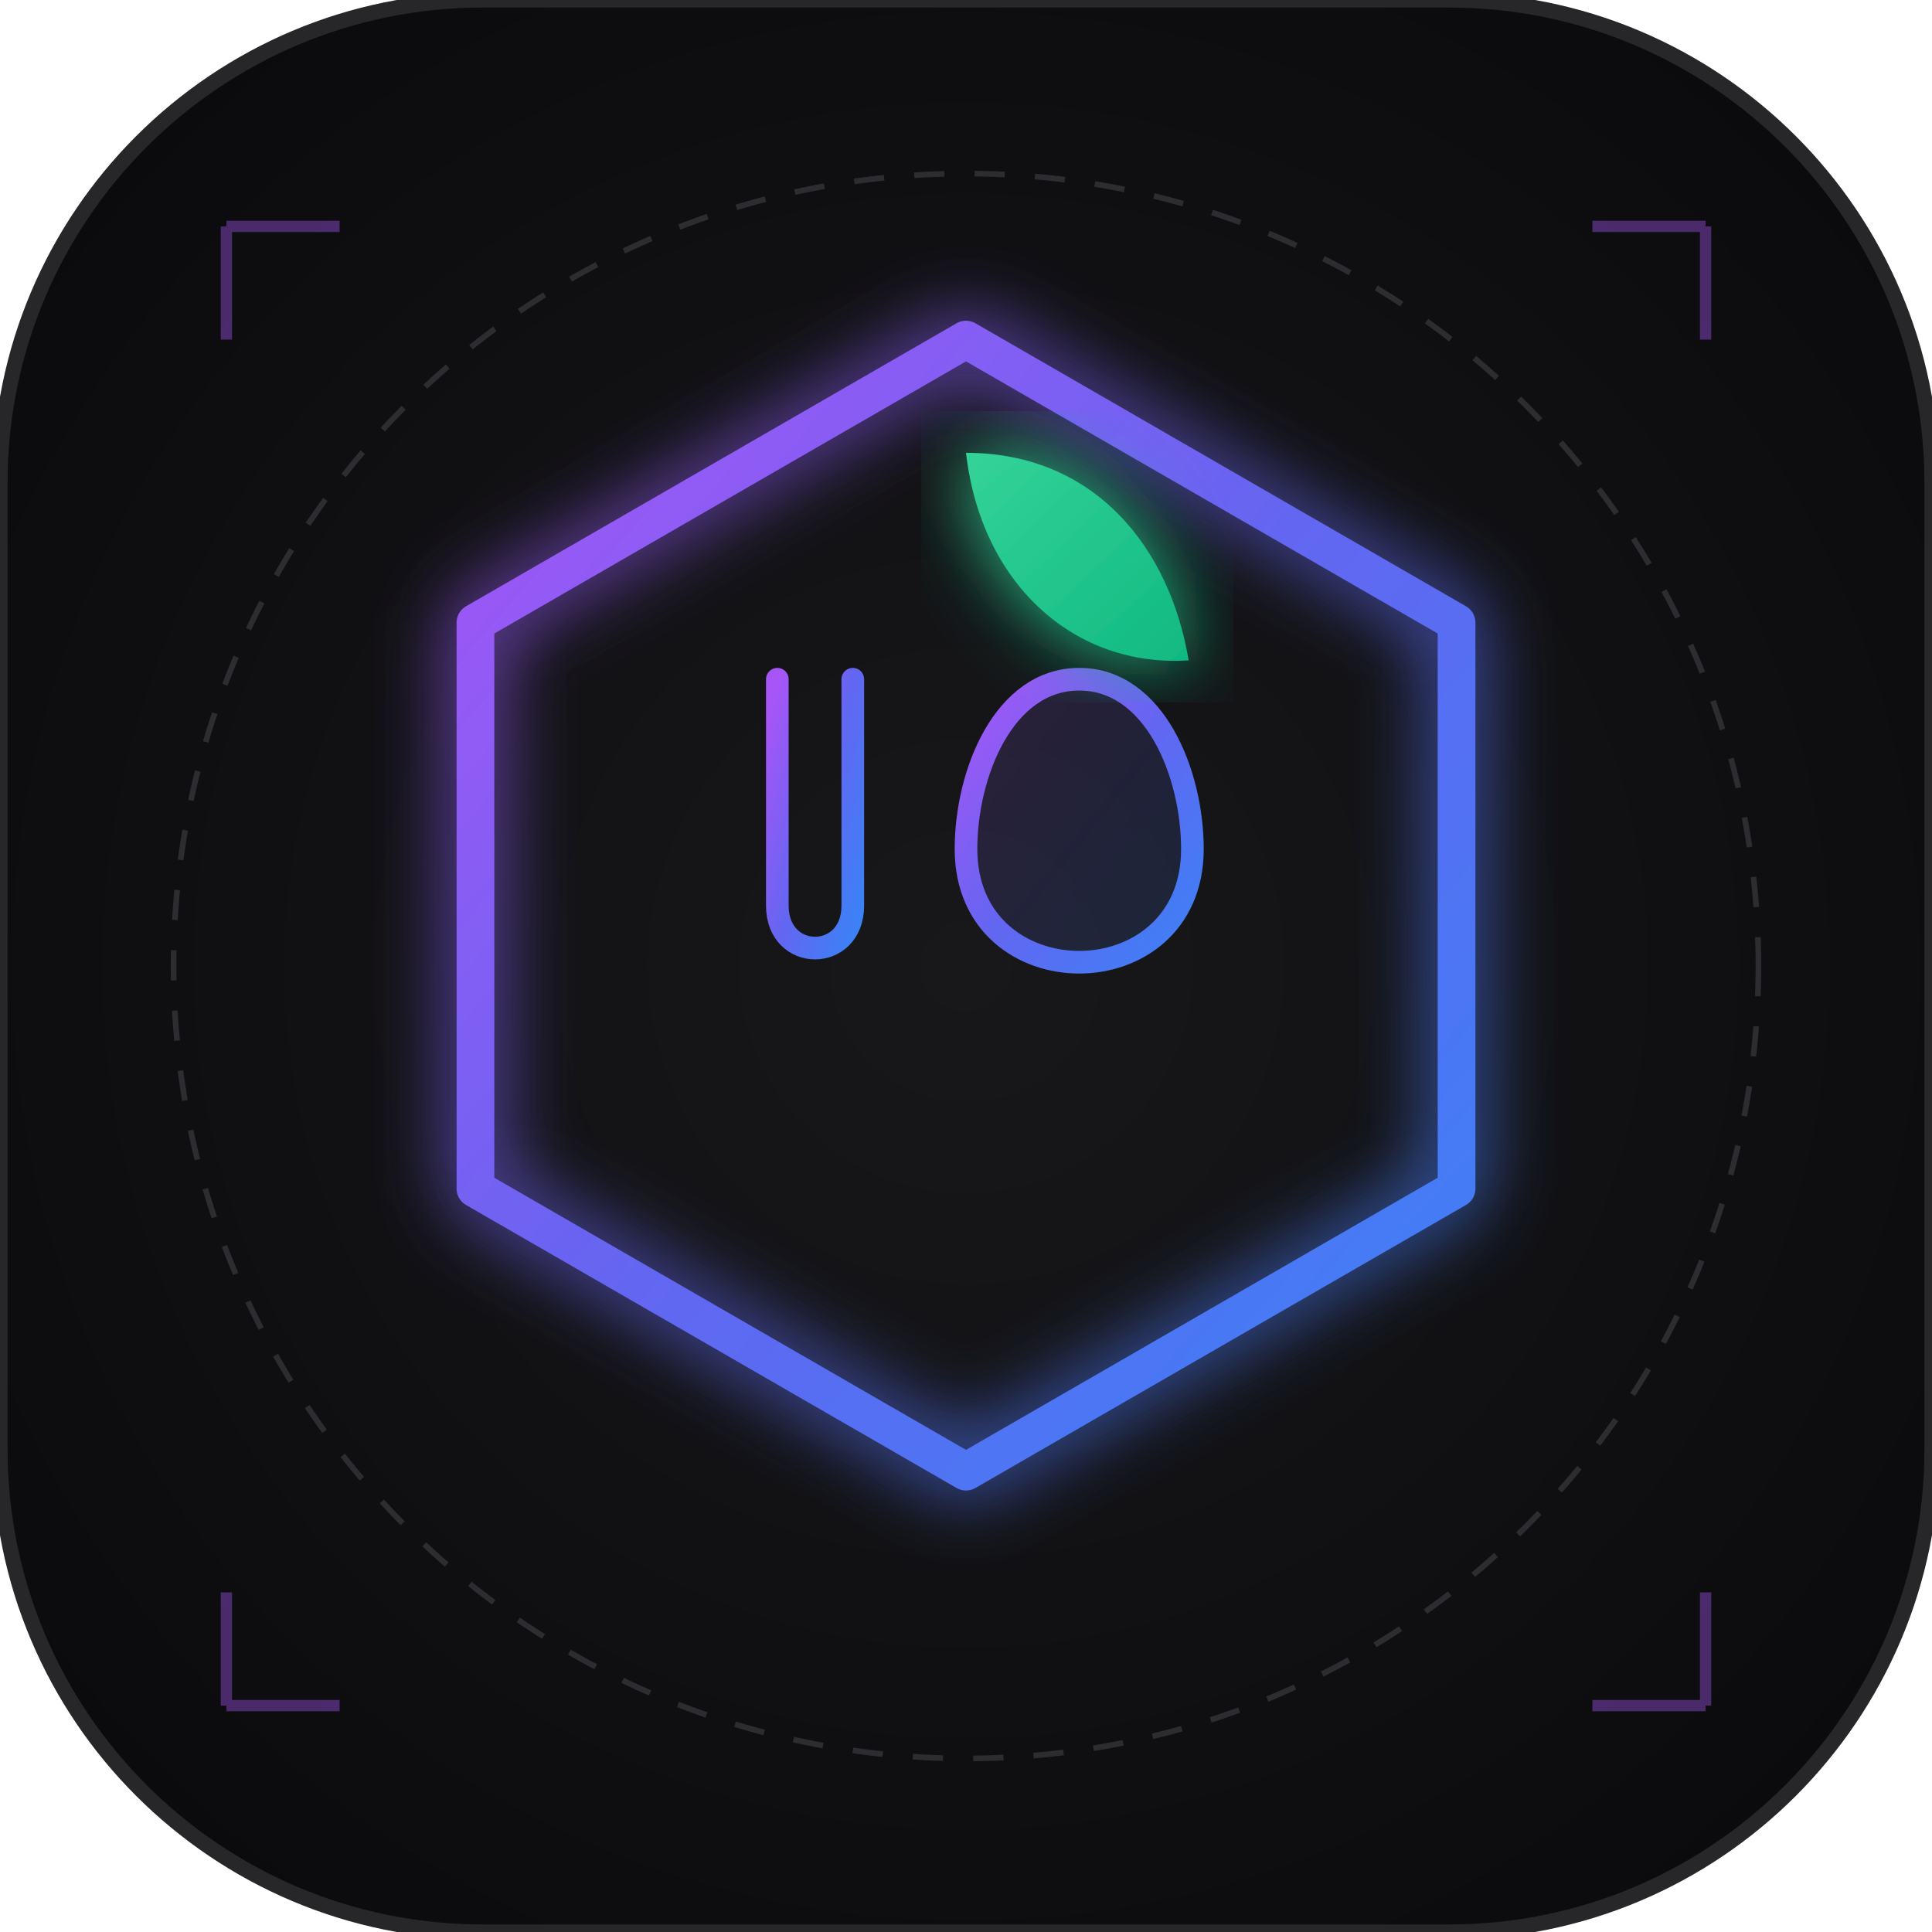
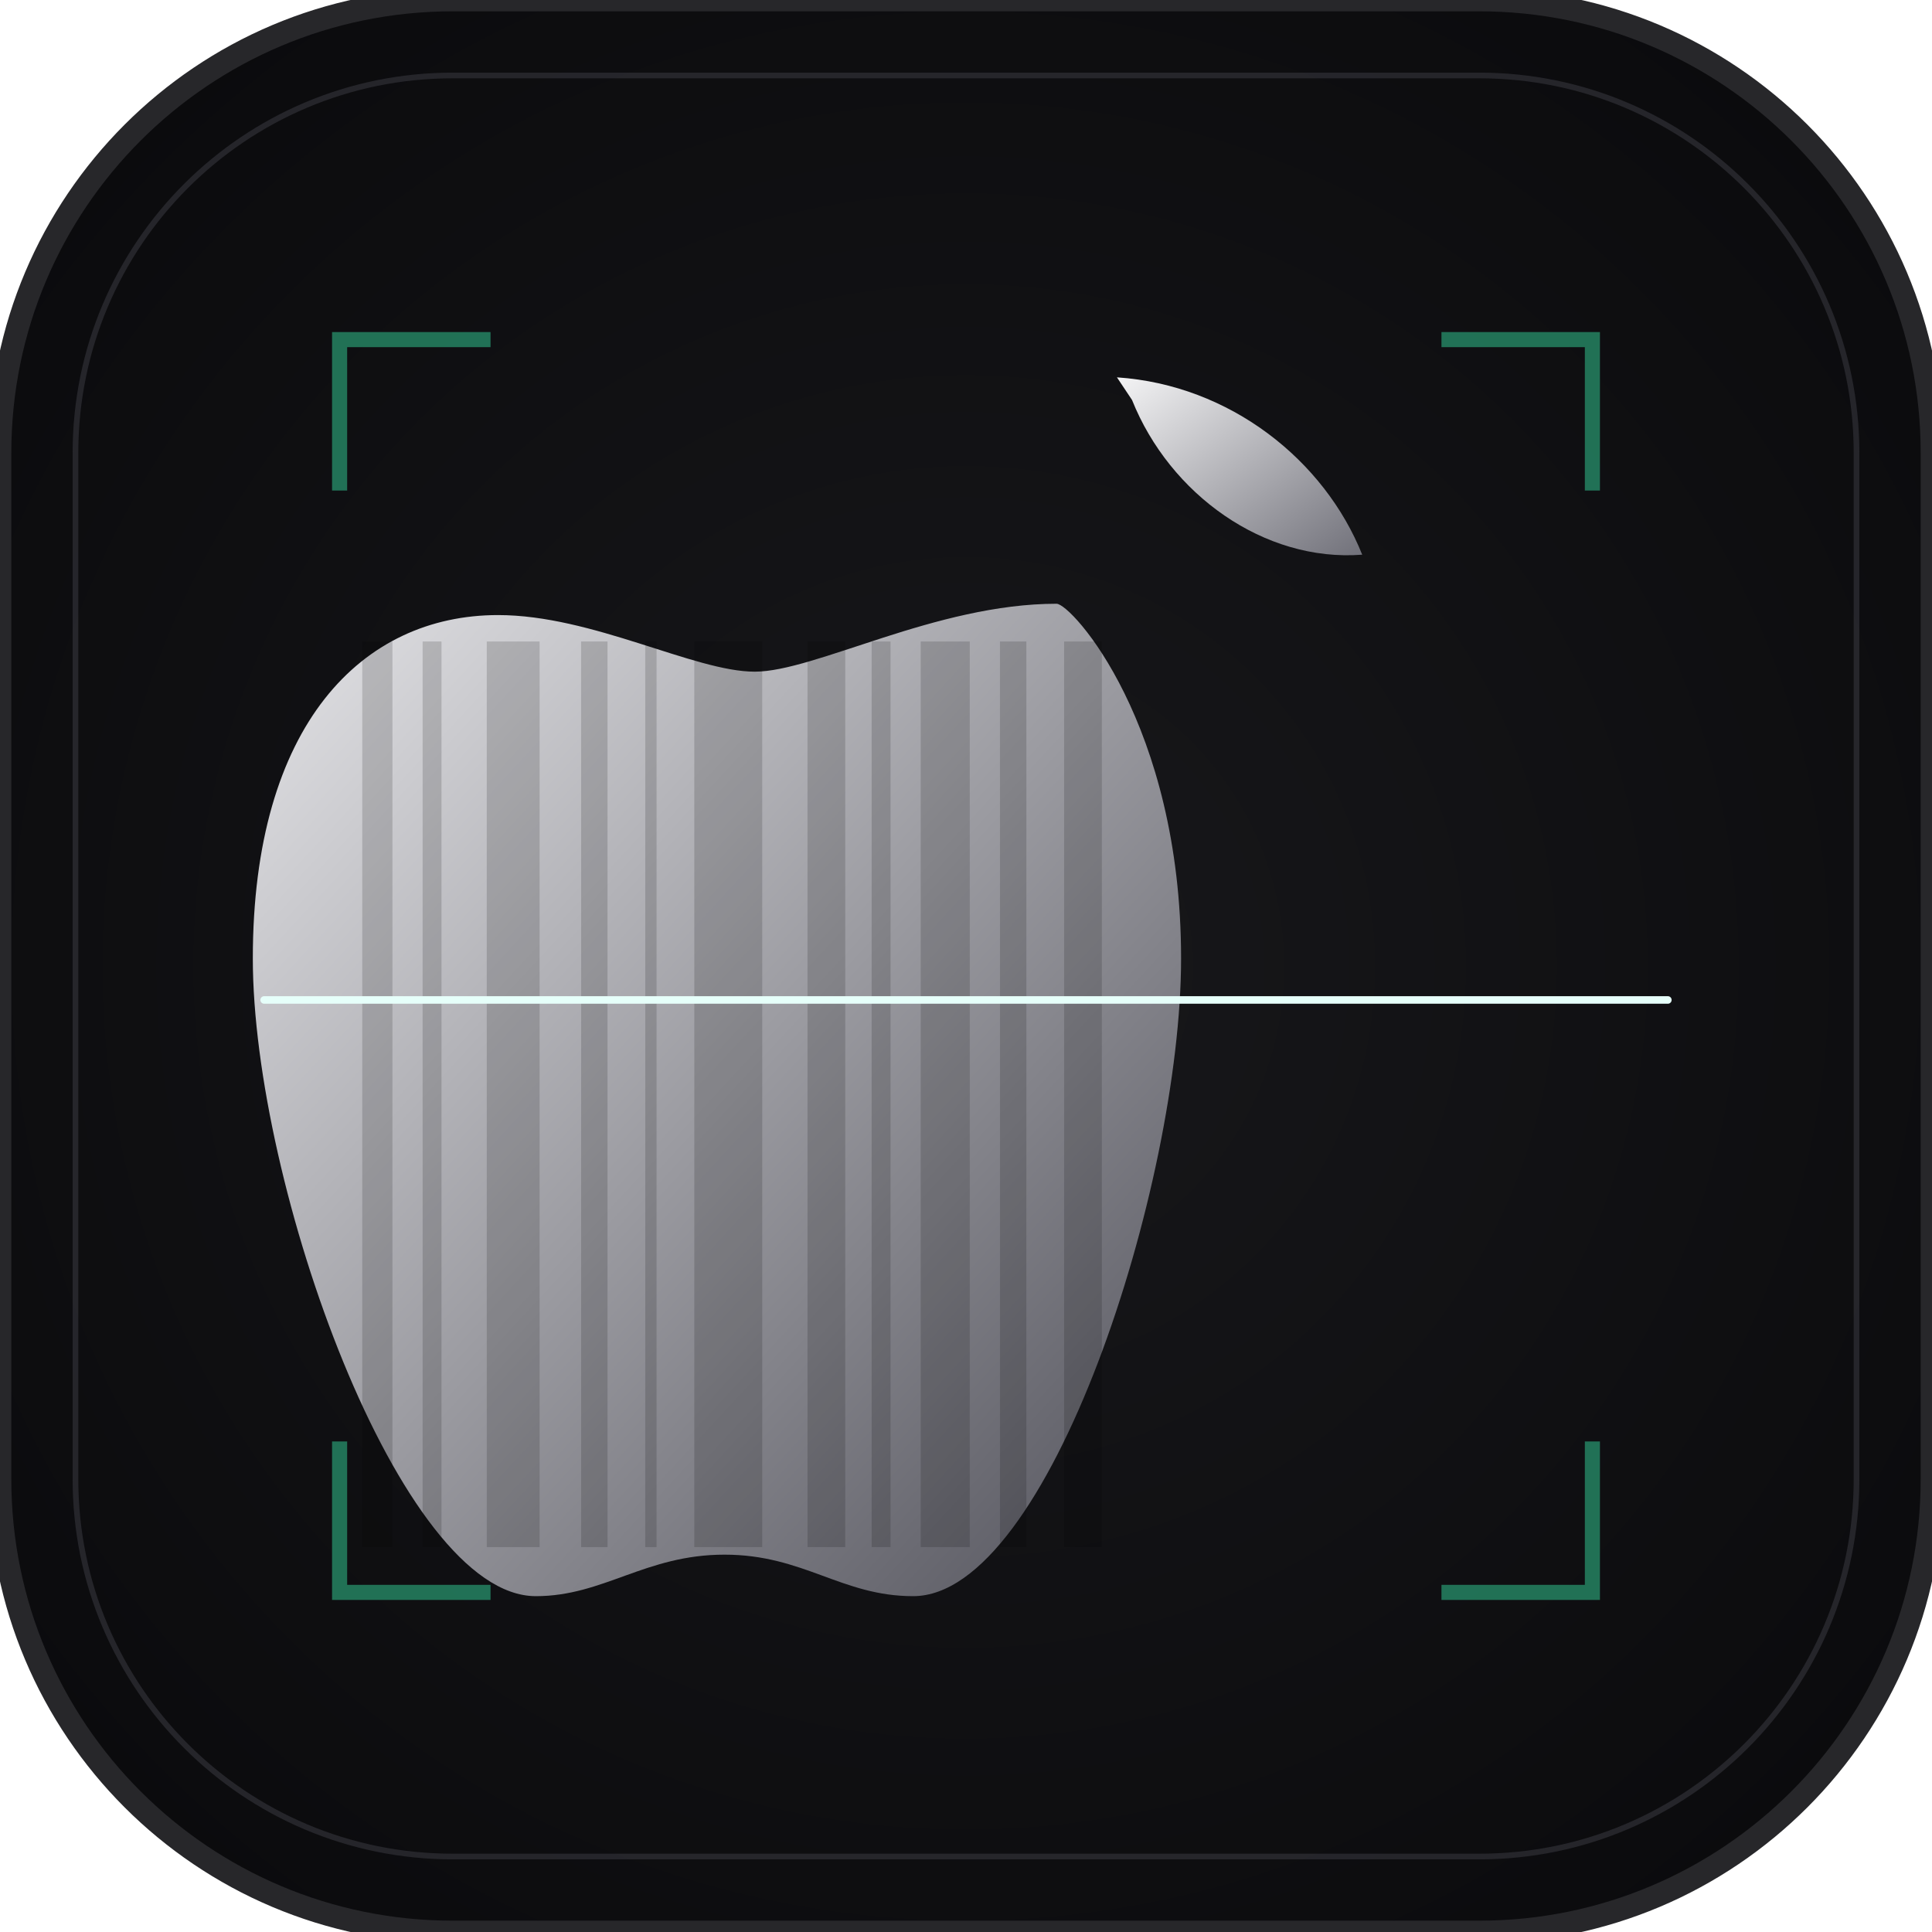
<svg xmlns="http://www.w3.org/2000/svg" viewBox="0 0 512 512" width="512" height="512">
  <defs>
-     <radialGradient id="bg" cx="50%" cy="50%" r="70%">
+     <radialGradient id="bg-grad" cx="50%" cy="50%" r="70%">
      <stop offset="0%" stop-color="#18181b" />
      <stop offset="100%" stop-color="#09090b" />
    </radialGradient>
-     <linearGradient id="neon-grad" x1="0%" y1="0%" x2="100%" y2="100%">
-       <stop offset="0%" stop-color="#a855f7" />
-       <stop offset="50%" stop-color="#6366f1" />
-       <stop offset="100%" stop-color="#3b82f6" />
+     <linearGradient id="apple-grad" x1="0%" y1="0%" x2="100%" y2="100%">
+       <stop offset="0%" stop-color="#e4e4e7" />
+       <stop offset="100%" stop-color="#52525b" />
    </linearGradient>
-     <linearGradient id="accent-grad" x1="0%" y1="0%" x2="100%" y2="100%">
-       <stop offset="0%" stop-color="#34d399" />
-       <stop offset="100%" stop-color="#10b981" />
+     <linearGradient id="leaf-grad" x1="0%" y1="0%" x2="100%" y2="100%">
+       <stop offset="0%" stop-color="#f4f4f5" />
+       <stop offset="100%" stop-color="#71717a" />
    </linearGradient>
-     <filter id="glow" x="-20%" y="-20%" width="140%" height="140%">
-       <feGaussianBlur stdDeviation="10" result="blur" />
+     <filter id="laser-glow" x="-20%" y="-20%" width="140%" height="140%">
+       <feGaussianBlur stdDeviation="8" result="blur" />
      <feMerge>
        <feMergeNode in="blur" />
        <feMergeNode in="SourceGraphic" />
      </feMerge>
    </filter>
  </defs>
-   <rect width="512" height="512" rx="128" fill="url(#bg)" stroke="#27272a" stroke-width="4" />
-   <circle cx="256" cy="256" r="210" fill="none" stroke="#3f3f46" stroke-width="1.5" stroke-dasharray="8 8" opacity="0.6" />
-   <path d="M256 90             L386 165             V315             L256 390             L126 315             V165 Z" fill="none" stroke="url(#neon-grad)" stroke-width="10" stroke-linejoin="round" filter="url(#glow)" />
-   <g transform="translate(186, 170)">
-     <path d="M20 10               V70               C20 85 40 85 40 70               V10" fill="none" stroke="url(#neon-grad)" stroke-width="6" stroke-linecap="round" />
-     <line x1="30" y1="10" x2="30" y2="50" stroke="url(#neon-grad)" stroke-width="6" stroke-linecap="round" />
-     <path d="M30 80 V130" stroke="url(#neon-grad)" stroke-width="8" stroke-linecap="round" />
-     <path d="M100 10               C80 10 70 35 70 55               C70 75 85 85 100 85               C115 85 130 75 130 55               C130 35 120 10 100 10 Z" fill="url(#neon-grad)" opacity="0.15" />
-     <path d="M100 10               C80 10 70 35 70 55               C70 75 85 85 100 85               C115 85 130 75 130 55               C130 35 120 10 100 10" fill="none" stroke="url(#neon-grad)" stroke-width="6" stroke-linejoin="round" />
-     <path d="M100 85 V130" stroke="url(#neon-grad)" stroke-width="8" stroke-linecap="round" />
+   <rect width="512" height="512" rx="120" fill="url(#bg-grad)" stroke="#27272a" stroke-width="6" />
+   <rect x="20" y="20" width="472" height="472" rx="100" fill="none" stroke="#3f3f46" stroke-width="1.5" stroke-opacity="0.5" />
+   <g transform="translate(106, 60)">
+     <path d="M190 40 C220 42 245 62 255 87 C229 89 204 71 194 46 Z" fill="url(#leaf-grad)" />
+     <path d="M174 100               C142 100 110 118 94 118               C78 118 51 103 26 103               C-10 103 -39 132 -39 194               C-39 254 0 363 36 363               C54 363 65 352 86 352               C107 352 117 363 136 363               C172 363 207 254 207 194               C207 132 178 100 174 100 Z" fill="url(#apple-grad)" />
+     <g opacity="0.16">
+       <rect x="-10" y="110" width="8" height="240" fill="#000" />
+       <rect x="6" y="110" width="5" height="240" fill="#000" />
+       <rect x="23" y="110" width="14" height="240" fill="#000" />
+       <rect x="48" y="110" width="7" height="240" fill="#000" />
+       <rect x="65" y="110" width="3" height="240" fill="#000" />
+       <rect x="78" y="110" width="18" height="240" fill="#000" />
+       <rect x="108" y="110" width="10" height="240" fill="#000" />
+       <rect x="125" y="110" width="5" height="240" fill="#000" />
+       <rect x="138" y="110" width="13" height="240" fill="#000" />
+       <rect x="159" y="110" width="7" height="240" fill="#000" />
+       <rect x="176" y="110" width="10" height="240" fill="#000" />
+     </g>
  </g>
-   <path d="M256 120 C290 120 310 145 315 175 C285 177 260 155 256 120 Z" fill="url(#accent-grad)" filter="url(#glow)" />
-   <g stroke="#a855f7" stroke-width="3" opacity="0.4">
-     <line x1="60" y1="60" x2="90" y2="60" />
-     <line x1="60" y1="60" x2="60" y2="90" />
-     <line x1="452" y1="60" x2="422" y2="60" />
-     <line x1="452" y1="60" x2="452" y2="90" />
-     <line x1="60" y1="452" x2="90" y2="452" />
-     <line x1="60" y1="452" x2="60" y2="422" />
-     <line x1="452" y1="452" x2="422" y2="452" />
-     <line x1="452" y1="452" x2="452" y2="422" />
+   <g stroke="#34d399" stroke-width="4" fill="none" opacity="0.5">
+     <path d="M 90,130 L 90,90 L 130,90" />
+     <path d="M 422,130 L 422,90 L 382,90" />
+     <path d="M 90,382 L 90,422 L 130,422" />
+     <path d="M 422,382 L 422,422 L 382,422" />
  </g>
+   <line x1="70" y1="265" x2="442" y2="265" stroke="#34d399" stroke-width="6" stroke-linecap="round" filter="url(#laser-glow)" />
+   <line x1="70" y1="265" x2="442" y2="265" stroke="#e6fffa" stroke-width="2" stroke-linecap="round" />
</svg>
